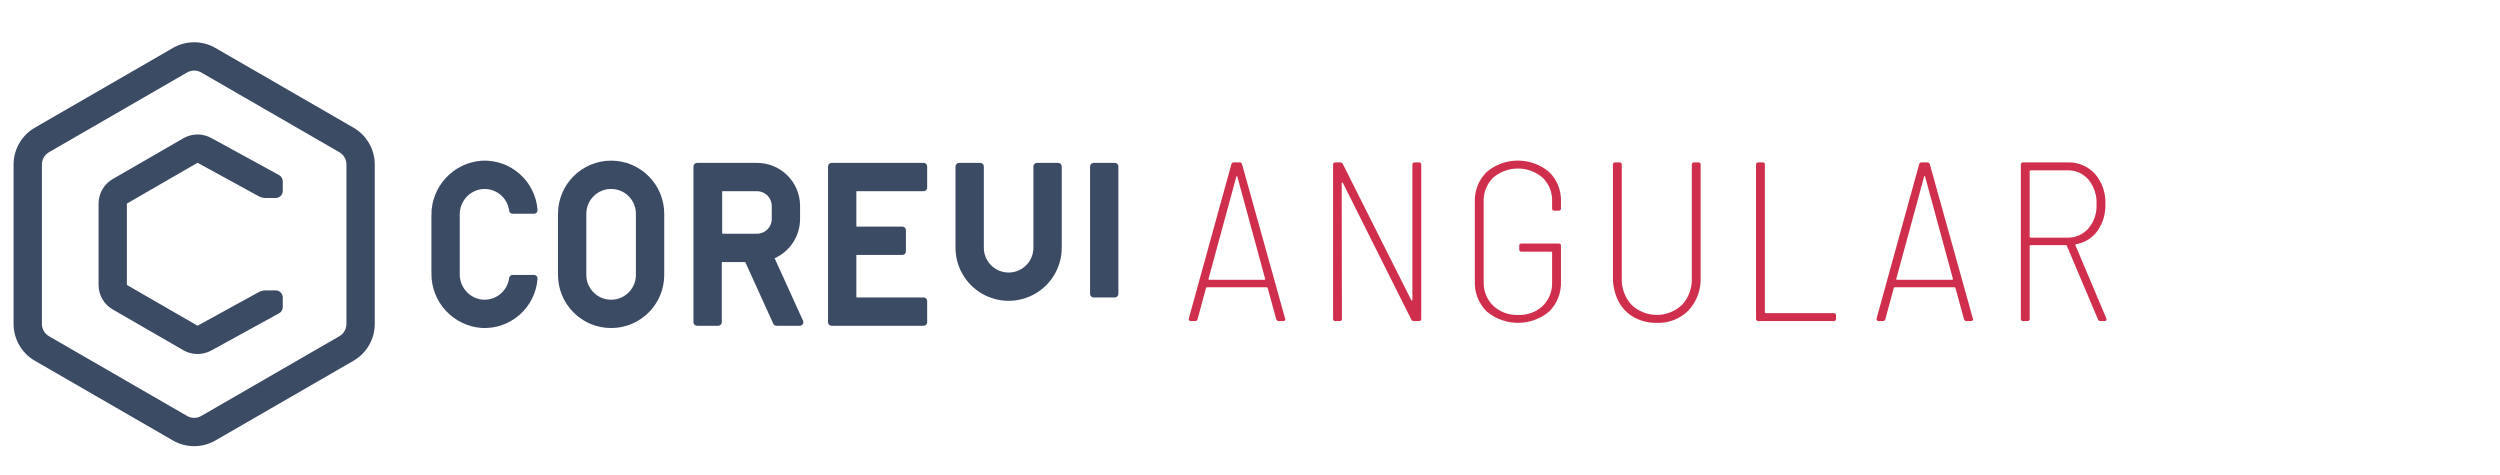
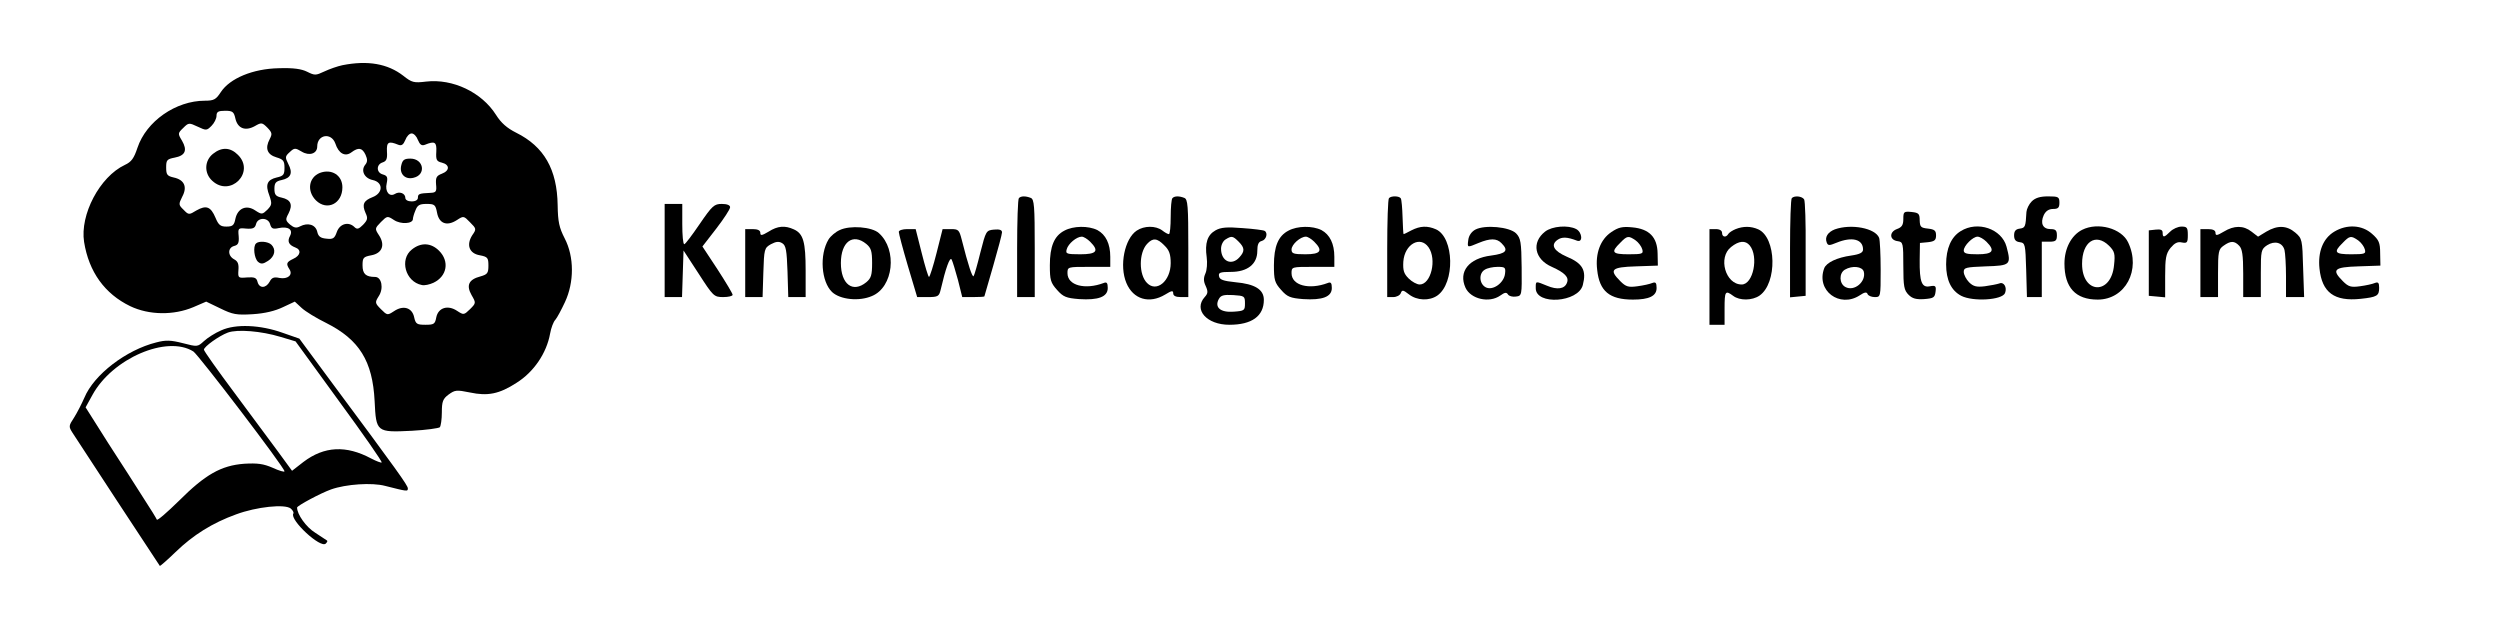
- <svg xmlns="http://www.w3.org/2000/svg" viewBox="0 0 706 134">
-   <defs>
-     <style>
-       .cls-1 {
-         fill: #cf2f4c;
-       }
-       .cls-2 {
-         fill: #e797a5;
-       }
-       .cls-3 {
-         fill: #3c4b64;
-       }
-     </style>
-   </defs>
-   <g id="Layer_1" data-name="Layer 1">
-     <g>
-       <path class="cls-1" d="M360.418,90.151l-2.432-8.832a.296.296,0,0,0-.32-.191H340.898a.295.295,0,0,0-.32.191L338.21,90.087a.658.658,0,0,1-.704.576H336.29a.586.586,0,0,1-.48-.192.58.58,0,0,1-.096-.512l12.032-43.584a.644.644,0,0,1,.704-.512h1.6a.644.644,0,0,1,.704.512l12.16,43.584.064.191c0,.343-.214.513-.64.513h-1.216A.643.643,0,0,1,360.418,90.151ZM341.315,78.919a.306.306,0,0,0,.224.096h15.488a.308.308,0,0,0,.224-.096c.065-.065.074-.117.032-.16L349.41,49.831c-.043-.085-.086-.128-.128-.128s-.086.043-.128.128l-7.872,28.928C341.239,78.802,341.25,78.855,341.315,78.919Z" />
-       <path class="cls-1" d="M399.502,45.864h1.216a.566.566,0,0,1,.64.64v43.52a.566.566,0,0,1-.64.641h-1.408a.752.752,0,0,1-.768-.448L379.214,51.623c-.086-.085-.16-.117-.224-.097-.063.022-.096.097-.096.225l.064,38.272a.566.566,0,0,1-.64.641h-1.216a.566.566,0,0,1-.64-.641V46.503a.566.566,0,0,1,.64-.64h1.344a.752.752,0,0,1,.768.447l19.328,38.464c.085.087.16.118.224.097s.096-.097.096-.225V46.503A.566.566,0,0,1,399.502,45.864Z" />
-       <path class="cls-1" d="M419.822,87.943a11.281,11.281,0,0,1-3.328-8.48v-22.4a11.286,11.286,0,0,1,3.328-8.48,13.69,13.69,0,0,1,17.632-.032,11.047,11.047,0,0,1,3.36,8.384v1.92a.566.566,0,0,1-.64.641H438.958a.565.565,0,0,1-.64-.641v-1.92a9.019,9.019,0,0,0-2.656-6.752,10.771,10.771,0,0,0-14.016,0,9.095,9.095,0,0,0-2.656,6.816V79.527a9.037,9.037,0,0,0,2.688,6.816,9.714,9.714,0,0,0,7.04,2.592,9.562,9.562,0,0,0,6.976-2.559,8.966,8.966,0,0,0,2.624-6.72v-8.32a.227.227,0,0,0-.256-.256h-8.384a.565.565,0,0,1-.64-.641V69.415a.566.566,0,0,1,.64-.641h10.496a.567.567,0,0,1,.64.641v9.983a11.347,11.347,0,0,1-3.328,8.576,13.734,13.734,0,0,1-17.664-.032Z" />
-       <path class="cls-1" d="M461.384,89.576a10.904,10.904,0,0,1-4.353-4.544,14.464,14.464,0,0,1-1.536-6.784V46.503a.566.566,0,0,1,.64-.64h1.216a.566.566,0,0,1,.64.64v32a10.543,10.543,0,0,0,2.721,7.552,10.36,10.36,0,0,0,14.336,0,10.551,10.551,0,0,0,2.72-7.552v-32a.566.566,0,0,1,.64-.64h1.216a.566.566,0,0,1,.64.64V78.247a13.012,13.012,0,0,1-3.392,9.376,11.898,11.898,0,0,1-9.024,3.552A12.854,12.854,0,0,1,461.384,89.576Z" />
-       <path class="cls-1" d="M495.905,90.023V46.503a.566.566,0,0,1,.64-.64h1.216a.566.566,0,0,1,.64.64v41.664a.226.226,0,0,0,.256.256h19.2a.567.567,0,0,1,.641.64v.96a.566.566,0,0,1-.641.641H496.545A.566.566,0,0,1,495.905,90.023Z" />
-       <path class="cls-1" d="M554.644,90.151l-2.432-8.832a.296.296,0,0,0-.32-.191H535.123a.294.294,0,0,0-.319.191l-2.368,8.769a.659.659,0,0,1-.704.576h-1.216a.589.589,0,0,1-.48-.192.582.582,0,0,1-.096-.512l12.032-43.584a.643.643,0,0,1,.704-.512h1.6a.644.644,0,0,1,.704.512l12.16,43.584.064.191c0,.343-.214.513-.64.513h-1.216A.642.642,0,0,1,554.644,90.151ZM535.539,78.919a.31.31,0,0,0,.225.096h15.488a.31.31,0,0,0,.224-.096c.064-.065.074-.117.032-.16l-7.872-28.928c-.043-.085-.086-.128-.128-.128s-.086.043-.128.128l-7.872,28.928C535.464,78.802,535.476,78.855,535.539,78.919Z" />
-       <path class="cls-1" d="M592.447,90.151,583.68,69.415a.252.252,0,0,0-.256-.192H573.44a.226.226,0,0,0-.256.256V90.023a.566.566,0,0,1-.64.641h-1.216a.565.565,0,0,1-.64-.641V46.503a.566.566,0,0,1,.64-.64h12.544a9.978,9.978,0,0,1,7.744,3.232A12.202,12.202,0,0,1,594.56,57.639a12.434,12.434,0,0,1-2.24,7.584,9.363,9.363,0,0,1-6.08,3.744q-.256.129-.128.32l8.704,20.607.064.256c0,.343-.192.513-.576.513h-1.152A.703.703,0,0,1,592.447,90.151ZM573.184,48.359v18.496a.227.227,0,0,0,.256.257h10.304a7.669,7.669,0,0,0,6.017-2.593,9.878,9.878,0,0,0,2.304-6.815,10.289,10.289,0,0,0-2.272-6.977,7.604,7.604,0,0,0-6.048-2.624H573.44A.226.226,0,0,0,573.184,48.359Z" />
-     </g>
-     <g>
-       <g>
-         <path class="cls-3" d="M99.835,36.058l-39-22.517a12,12,0,0,0-12,0l-39,22.517a12.034,12.034,0,0,0-6,10.392V91.483a12.033,12.033,0,0,0,6,10.392l39,22.517a12,12,0,0,0,12,0l39-22.517a12.033,12.033,0,0,0,6-10.392V46.45A12.033,12.033,0,0,0,99.835,36.058Zm-2,55.426a4,4,0,0,1-2,3.464l-39,22.517a4.001,4.001,0,0,1-4,0l-39-22.517a4,4,0,0,1-2-3.464V46.45a4,4,0,0,1,2-3.464l39-22.517a4,4,0,0,1,4,0l39,22.517a4,4,0,0,1,2,3.464Z" />
-         <path class="cls-3" d="M77.857,82.005h-2.866a4,4,0,0,0-1.925.493L55.785,91.983,35.835,80.465V57.487l19.95-11.518,17.289,9.455a3.999,3.999,0,0,0,1.919.491h2.863a2,2,0,0,0,2-2V51.202a2,2,0,0,0-1.04-1.755L59.628,38.952a8.039,8.039,0,0,0-7.843.09L31.835,50.56a8.025,8.025,0,0,0-4,6.929v22.976a8,8,0,0,0,4,6.928l19.95,11.519a8.043,8.043,0,0,0,7.843.088l19.19-10.531a2,2,0,0,0,1.038-1.753v-2.71A2,2,0,0,0,77.857,82.005Z" />
-       </g>
-       <g>
-         <path class="cls-3" d="M172.58,45.362a15.017,15.017,0,0,0-15,14.999V77.639a15,15,0,0,0,30,0V60.361A15.017,15.017,0,0,0,172.58,45.362Zm7,32.277a7,7,0,0,1-14,0V60.361a7,7,0,0,1,14,0Z" />
-         <path class="cls-3" d="M135.914,53.421a7.01,7.01,0,0,1,7.868,6.075.989.989,0,0,0,.984.865h6.03a1.011,1.011,0,0,0,.999-1.097,15.018,15.018,0,0,0-15.716-13.884,15.288,15.288,0,0,0-14.244,15.416V77.204A15.288,15.288,0,0,0,136.079,92.62a15.018,15.018,0,0,0,15.716-13.884,1.011,1.011,0,0,0-.999-1.097h-6.03a.989.989,0,0,0-.984.865,7.01,7.01,0,0,1-7.868,6.076,7.164,7.164,0,0,1-6.079-7.185V60.606A7.164,7.164,0,0,1,135.914,53.421Z" />
-         <path class="cls-3" d="M218.757,72.928a12.159,12.159,0,0,0,7.184-11.077V58.149A12.149,12.149,0,0,0,213.792,46H196.835a1,1,0,0,0-1,1V91a1,1,0,0,0,1,1h6a1,1,0,0,0,1-1V74h6.622l7.915,17.414a1,1,0,0,0,.91.586h6.591a1,1,0,0,0,.91-1.414Zm-.816-11.077A4.154,4.154,0,0,1,213.793,66h-9.851V54h9.851a4.154,4.154,0,0,1,4.149,4.149Z" />
-         <path class="cls-3" d="M260.835,46h-26a1,1,0,0,0-1,1V91a1,1,0,0,0,1,1h26a1,1,0,0,0,1-1V85a1,1,0,0,0-1-1h-19V72h13a1,1,0,0,0,1-1V65a1,1,0,0,0-1-1h-13V54h19a1,1,0,0,0,1-1V47A1,1,0,0,0,260.835,46Z" />
-         <path class="cls-3" d="M298.835,46h-6a1,1,0,0,0-1,1V69.647a7.007,7.007,0,1,1-14,0V47a1,1,0,0,0-1-1h-6a1,1,0,0,0-1,1V69.647a15.003,15.003,0,1,0,30,0V47A1,1,0,0,0,298.835,46Z" />
-         <rect class="cls-3" x="307.835" y="46" width="8" height="38" rx="1" />
-       </g>
-     </g>
+ <svg xmlns="http://www.w3.org/2000/svg" version="1.0" width="993pt" height="251pt" viewBox="0 0 993 251" preserveAspectRatio="xMidYMid meet">
+   <g transform="translate(0,251) scale(0.1,-0.1)" fill="#000000" stroke="none">
+     <path d="M1360 2251 c-19 -4 -51 -15 -72 -25 -34 -16 -38 -16 -68 -1 -22 11 -54 16 -113 14 -102 -2 -194 -40 -230 -95 -19 -29 -27 -34 -63 -34 -116 0 -233 -82 -268 -187 -14 -42 -24 -56 -50 -68 -100 -47 -179 -198 -162 -306 19 -119 82 -206 183 -255 75 -36 173 -37 251 -4 l51 22 56 -27 c49 -24 64 -27 129 -23 48 3 89 13 120 28 l47 22 27 -25 c15 -14 59 -41 98 -60 131 -66 184 -151 192 -310 6 -124 7 -125 149 -118 56 3 105 10 110 14 4 5 8 31 8 59 0 43 4 54 27 71 25 18 31 19 85 8 70 -15 116 -6 184 38 69 43 120 118 134 196 4 22 13 47 21 55 7 8 24 40 38 70 37 79 37 180 -1 253 -22 43 -27 66 -28 132 -2 142 -54 233 -165 288 -36 18 -60 39 -80 71 -57 90 -172 144 -277 132 -49 -6 -57 -4 -91 23 -62 48 -141 62 -242 42z m-425 -212 c9 -39 39 -51 77 -30 26 15 29 15 50 -6 19 -20 20 -25 9 -46 -19 -36 -10 -61 27 -72 27 -8 32 -14 32 -41 0 -28 -4 -33 -31 -39 -38 -9 -46 -28 -29 -72 11 -32 10 -37 -8 -56 -20 -19 -22 -20 -48 -3 -35 24 -70 9 -79 -33 -5 -26 -11 -31 -36 -31 -23 0 -31 6 -43 35 -19 45 -37 51 -76 29 -29 -18 -31 -18 -51 3 -20 19 -20 22 -5 52 21 39 8 67 -34 76 -26 6 -30 11 -30 40 0 29 3 33 34 39 42 8 51 29 29 67 -17 28 -17 30 5 51 21 21 23 21 57 5 34 -16 36 -16 55 3 11 11 20 29 20 40 0 16 7 20 34 20 30 0 35 -4 41 -31z m725 -85 c8 -19 15 -24 28 -19 39 16 47 11 45 -27 -2 -33 1 -39 22 -44 32 -8 32 -32 0 -44 -21 -8 -25 -15 -23 -42 3 -29 0 -33 -22 -34 -45 -2 -50 -4 -50 -19 0 -9 -9 -15 -25 -15 -15 0 -25 6 -25 14 0 18 -23 27 -41 16 -22 -14 -41 9 -33 42 5 24 2 30 -15 35 -27 7 -27 40 -1 48 15 5 19 14 17 43 -2 38 6 43 45 27 13 -5 20 0 28 19 5 14 16 26 25 26 9 0 20 -12 25 -26z m-328 -14 c13 -40 39 -54 64 -35 28 21 43 18 56 -10 8 -18 8 -28 -1 -39 -19 -23 -4 -54 29 -61 43 -9 42 -52 0 -68 -36 -14 -43 -29 -28 -63 10 -21 8 -28 -10 -47 -17 -17 -24 -19 -34 -9 -23 23 -58 14 -70 -19 -9 -26 -15 -30 -41 -27 -24 2 -33 9 -37 28 -7 28 -37 37 -68 21 -15 -8 -24 -6 -40 7 -18 16 -19 20 -6 44 18 35 9 55 -27 63 -24 5 -29 12 -29 35 0 23 5 30 29 35 37 8 45 28 26 64 -13 26 -13 30 6 47 18 17 22 17 47 2 31 -19 62 -8 62 20 0 48 56 57 72 12z m404 -275 c8 -43 39 -55 79 -29 26 17 27 17 52 -9 25 -25 26 -27 9 -51 -25 -39 -12 -73 30 -80 31 -6 34 -10 34 -41 0 -30 -4 -35 -32 -43 -46 -12 -57 -35 -35 -74 18 -31 18 -32 -6 -56 -24 -23 -25 -24 -51 -7 -37 25 -75 13 -83 -25 -5 -27 -9 -30 -43 -30 -34 0 -39 3 -45 30 -8 38 -43 49 -80 24 -26 -17 -27 -17 -52 8 -24 24 -24 27 -9 51 21 31 12 77 -14 77 -37 0 -50 12 -50 46 0 30 3 34 35 40 43 8 56 41 30 80 -17 26 -16 27 8 52 25 25 26 25 52 8 27 -18 75 -15 75 4 0 5 4 20 10 34 8 21 16 26 44 26 32 0 36 -3 42 -35z m-663 -46 c5 -17 11 -20 34 -15 38 8 58 -6 45 -31 -12 -22 -5 -36 21 -46 25 -9 21 -32 -8 -45 -27 -13 -30 -19 -15 -42 14 -22 -7 -40 -40 -34 -22 5 -31 1 -39 -15 -15 -27 -41 -27 -48 -1 -4 17 -12 20 -42 18 -35 -3 -36 -2 -34 29 2 24 -2 35 -17 43 -26 14 -26 46 0 53 16 4 20 12 18 39 -3 32 -2 33 30 30 27 -2 35 2 39 18 7 28 49 27 56 -1z" />
+     <path d="M846 1899 c-34 -27 -36 -77 -3 -107 72 -67 172 34 102 103 -30 30 -64 32 -99 4z" />
+     <path d="M1594 1854 c-9 -34 15 -59 49 -50 51 12 40 76 -13 76 -24 0 -31 -5 -36 -26z" />
+     <path d="M1270 1823 c-44 -18 -52 -72 -15 -109 44 -43 105 -13 105 52 0 48 -43 75 -90 57z" />
+     <path d="M1636 1519 c-50 -39 -26 -128 39 -141 11 -3 32 2 47 9 54 26 64 85 22 127 -32 32 -72 34 -108 5z" />
+     <path d="M1017 1543 c-13 -12 -7 -60 8 -73 12 -10 20 -9 40 4 27 18 32 45 13 64 -13 13 -50 16 -61 5z" />
+     <path d="M4047 1723 c-4 -3 -7 -93 -7 -200 l0 -193 35 0 35 0 0 194 c0 168 -2 195 -16 200 -20 8 -39 8 -47 -1z" />
+     <path d="M4657 1723 c-4 -3 -7 -37 -7 -75 0 -37 -3 -68 -7 -68 -5 0 -17 7 -27 15 -26 19 -71 19 -101 -1 -48 -32 -70 -139 -41 -208 27 -65 91 -84 154 -46 26 16 32 17 32 5 0 -10 10 -15 30 -15 l30 0 0 194 c0 168 -2 195 -16 200 -20 8 -39 8 -47 -1z m-32 -188 c19 -18 25 -35 25 -70 0 -71 -56 -118 -94 -79 -33 33 -33 119 0 155 23 25 40 24 69 -6z" />
+     <path d="M5517 1723 c-4 -3 -7 -93 -7 -200 l0 -193 24 0 c13 0 27 7 30 16 5 13 9 13 32 -5 32 -25 81 -27 113 -5 71 50 67 230 -5 263 -34 15 -63 14 -98 -4 -15 -8 -29 -15 -31 -15 -1 0 -3 30 -4 67 -1 36 -4 70 -7 75 -6 10 -38 11 -47 1z m157 -195 c34 -48 10 -148 -35 -148 -11 0 -31 11 -44 24 -19 19 -23 32 -21 67 5 69 67 104 100 57z" />
+     <path d="M7117 1723 c-4 -3 -7 -94 -7 -200 l0 -194 31 3 31 3 0 186 c1 102 -2 191 -6 197 -8 13 -39 16 -49 5z" />
+     <path d="M8070 1710 c-11 -11 -20 -30 -21 -42 -3 -59 -5 -63 -26 -66 -17 -2 -23 -10 -23 -27 0 -17 6 -25 23 -27 21 -3 22 -8 25 -110 l3 -108 29 0 30 0 0 110 0 110 30 0 c25 0 30 4 30 25 0 20 -5 25 -25 25 -31 0 -42 23 -27 56 8 16 20 24 37 24 20 0 25 5 25 25 0 23 -4 25 -45 25 -32 0 -51 -6 -65 -20z" />
+     <path d="M2640 1515 l0 -185 35 0 34 0 3 93 3 92 60 -92 c58 -90 61 -93 98 -93 20 0 37 4 37 9 0 5 -27 50 -60 101 l-60 91 55 71 c30 39 55 77 55 85 0 8 -12 13 -33 13 -30 0 -38 -7 -88 -80 -30 -44 -57 -80 -61 -80 -5 0 -8 36 -8 80 l0 80 -35 0 -35 0 0 -185z" />
+     <path d="M7560 1640 c0 -24 -6 -33 -26 -40 -31 -12 -29 -44 4 -48 21 -3 22 -8 22 -98 0 -82 3 -97 21 -115 15 -15 30 -19 62 -17 37 3 42 6 45 29 3 23 0 26 -22 22 -33 -7 -42 17 -41 105 l1 67 32 3 c26 3 32 8 32 27 0 19 -6 24 -32 27 -29 3 -32 7 -33 33 0 26 -4 30 -32 33 -31 3 -33 1 -33 -28z" />
+     <path d="M3053 1590 c-27 -16 -33 -17 -33 -5 0 10 -10 15 -30 15 l-30 0 0 -135 0 -135 35 0 34 0 3 97 c3 94 4 98 30 113 21 11 32 12 45 4 15 -9 18 -29 21 -113 l3 -101 34 0 35 0 0 105 c0 114 -9 147 -47 164 -35 16 -64 14 -100 -9z" />
+     <path d="M3335 1596 c-16 -7 -36 -24 -44 -37 -37 -61 -29 -168 14 -209 32 -30 107 -38 158 -16 86 35 102 184 28 250 -27 25 -115 32 -156 12z m106 -55 c19 -16 23 -28 23 -76 0 -48 -4 -60 -23 -76 -54 -44 -101 -8 -101 76 0 84 47 120 101 76z" />
+     <path d="M4228 1594 c-41 -21 -58 -63 -58 -138 0 -58 3 -69 29 -98 24 -27 36 -32 87 -36 77 -5 114 9 114 44 0 20 -4 25 -16 20 -74 -28 -144 -10 -144 39 0 25 1 25 85 25 l85 0 0 40 c0 52 -18 88 -51 106 -36 18 -96 17 -131 -2z m102 -44 c37 -37 26 -50 -39 -50 -55 0 -59 2 -54 20 6 22 39 50 60 50 7 0 22 -9 33 -20z" />
+     <path d="M4828 1595 c-32 -18 -43 -50 -35 -107 3 -22 1 -51 -5 -64 -8 -18 -8 -31 1 -50 10 -22 9 -30 -4 -44 -45 -50 8 -110 98 -110 89 0 137 34 137 99 0 41 -35 63 -113 70 -48 5 -63 10 -65 24 -3 14 4 17 47 17 66 0 105 31 105 83 0 26 5 37 18 40 18 5 25 32 11 40 -5 3 -44 8 -88 11 -62 5 -86 3 -107 -9z m92 -45 c24 -24 25 -38 3 -62 -31 -35 -73 -16 -73 34 0 15 8 31 18 37 24 15 29 14 52 -9z m25 -245 c0 -28 -2 -30 -45 -33 -52 -4 -77 17 -59 50 8 15 19 18 57 16 45 -3 47 -4 47 -33z" />
+     <path d="M5118 1594 c-41 -21 -58 -63 -58 -138 0 -58 3 -69 29 -98 24 -27 36 -32 87 -36 77 -5 114 9 114 44 0 20 -4 25 -16 20 -74 -28 -144 -10 -144 39 0 25 1 25 85 25 l85 0 0 40 c0 52 -18 88 -51 106 -36 18 -96 17 -131 -2z m102 -44 c36 -36 26 -50 -35 -50 -48 0 -55 3 -55 19 0 20 35 51 57 51 7 0 22 -9 33 -20z" />
+     <path d="M5860 1598 c-15 -8 -26 -24 -28 -41 -4 -32 -5 -31 41 -12 46 19 72 19 91 -1 29 -29 19 -41 -41 -49 -89 -11 -131 -64 -102 -128 21 -45 94 -62 138 -31 18 13 25 14 31 4 4 -6 18 -10 31 -8 24 3 24 4 23 116 -1 101 -4 116 -22 135 -26 26 -124 35 -162 15z m118 -175 c-4 -37 -49 -69 -77 -54 -26 14 -28 56 -3 70 9 6 32 11 50 11 30 0 33 -2 30 -27z" />
+     <path d="M6137 1590 c-55 -43 -42 -110 27 -140 51 -23 69 -41 60 -63 -9 -25 -39 -29 -79 -12 -47 19 -45 20 -45 -10 0 -68 169 -57 187 13 15 58 0 86 -65 113 -50 22 -64 46 -36 66 18 13 39 12 78 -3 24 -9 21 33 -3 46 -32 17 -96 12 -124 -10z" />
+     <path d="M6400 1588 c-43 -29 -64 -84 -56 -150 9 -85 49 -118 142 -118 64 0 94 14 94 46 0 21 -4 25 -17 20 -9 -4 -36 -10 -59 -13 -36 -5 -46 -2 -68 20 -46 46 -36 56 62 59 l87 3 -1 48 c-1 65 -33 98 -101 104 -39 4 -55 0 -83 -19z m97 -33 c11 -8 23 -24 26 -35 5 -18 1 -20 -54 -20 -65 0 -72 8 -34 45 28 29 33 30 62 10z" />
+     <path d="M6894 1600 c-12 -5 -25 -13 -29 -19 -9 -16 -25 -13 -25 4 0 9 -9 15 -25 15 l-25 0 0 -190 0 -190 30 0 30 0 0 65 c0 69 3 73 34 50 26 -20 76 -19 105 1 71 50 67 230 -5 263 -29 13 -60 13 -90 1z m56 -65 c36 -44 14 -155 -32 -155 -65 0 -95 108 -42 149 31 25 57 27 74 6z" />
+     <path d="M7288 1599 c-28 -11 -41 -31 -32 -53 5 -12 10 -12 39 0 61 25 105 14 105 -27 0 -12 -12 -19 -47 -24 -57 -8 -98 -28 -107 -50 -34 -89 61 -160 141 -108 19 13 28 14 31 5 2 -6 15 -12 28 -12 24 0 24 0 24 109 0 60 -3 117 -6 126 -15 39 -111 57 -176 34z m115 -168 c10 -40 -38 -80 -73 -61 -25 13 -26 55 -2 69 29 17 69 13 75 -8z" />
+     <path d="M7788 1592 c-38 -23 -58 -69 -58 -132 0 -62 20 -104 60 -125 47 -24 163 -17 174 11 9 23 -5 46 -23 38 -9 -3 -35 -8 -57 -11 -33 -4 -46 -1 -63 16 -11 11 -21 30 -21 41 0 17 8 19 87 22 99 3 102 6 83 78 -19 71 -115 104 -182 62z m102 -42 c36 -36 26 -50 -35 -50 -42 0 -55 3 -55 15 0 19 36 55 55 55 8 0 24 -9 35 -20z" />
+     <path d="M8270 1597 c-43 -22 -70 -74 -70 -134 0 -95 44 -143 132 -143 110 0 173 118 121 227 -26 56 -120 82 -183 50z m107 -63 c22 -22 25 -32 20 -77 -11 -120 -127 -116 -127 5 0 88 54 124 107 72z" />
+     <path d="M8620 1590 c-24 -24 -30 -25 -30 -4 0 11 -8 14 -27 12 l-28 -3 0 -130 0 -130 33 -3 32 -3 0 84 c0 71 3 89 21 112 16 19 28 26 45 22 21 -4 24 -1 24 29 0 30 -3 34 -25 34 -14 0 -34 -9 -45 -20z" />
+     <path d="M8833 1590 c-27 -16 -33 -17 -33 -5 0 10 -10 15 -30 15 l-30 0 0 -135 0 -135 35 0 35 0 0 94 c0 87 2 96 22 110 28 20 43 20 62 0 12 -12 16 -37 16 -110 l0 -94 35 0 35 0 0 95 c0 89 1 95 25 111 30 19 61 11 69 -19 3 -12 6 -59 6 -104 l0 -83 36 0 36 0 -4 116 c-3 112 -4 117 -31 140 -34 29 -71 30 -115 4 l-33 -20 -26 20 c-32 25 -69 25 -110 0z" />
+     <path d="M9272 1590 c-45 -27 -66 -80 -59 -147 10 -95 59 -131 163 -120 66 7 74 12 74 44 0 20 -4 24 -17 19 -9 -4 -36 -10 -59 -13 -36 -5 -46 -2 -68 20 -46 46 -36 56 62 59 l87 3 -1 49 c0 42 -5 53 -32 77 -40 36 -100 39 -150 9z m95 -35 c11 -8 23 -24 26 -35 5 -18 1 -20 -54 -20 -65 0 -72 8 -34 45 28 29 33 30 62 10z" />
+     <path d="M3570 1589 c0 -7 16 -67 36 -135 l37 -124 43 0 c39 0 44 3 50 28 20 86 37 134 44 121 4 -8 15 -44 25 -81 l17 -68 44 0 c24 0 44 1 44 3 0 1 16 56 35 121 19 66 35 126 35 133 0 10 -10 13 -32 11 -31 -3 -32 -5 -54 -91 -12 -49 -24 -91 -27 -94 -5 -5 -21 42 -47 145 -10 39 -13 42 -43 42 l-33 0 -24 -95 c-13 -52 -27 -95 -30 -95 -3 0 -16 43 -29 95 l-24 95 -34 0 c-18 0 -33 -5 -33 -11z" />
+     <path d="M879 1198 c-24 -10 -55 -30 -69 -43 -25 -23 -26 -23 -84 -8 -47 12 -67 13 -105 3 -120 -30 -248 -128 -286 -220 -11 -25 -29 -60 -41 -79 -21 -32 -22 -35 -6 -60 17 -27 343 -524 347 -529 1 -1 29 23 62 55 70 68 147 116 241 150 81 30 194 42 217 23 8 -7 13 -16 10 -20 -15 -25 109 -140 129 -119 5 5 8 10 5 12 -2 1 -23 15 -47 31 -36 22 -72 73 -72 100 0 7 93 57 135 72 59 21 163 28 215 14 87 -22 90 -23 90 -10 0 12 -44 73 -298 415 l-133 180 -66 23 c-89 32 -187 36 -244 10z m235 -26 l60 -18 173 -238 c96 -131 172 -240 169 -243 -2 -2 -21 5 -42 16 -99 53 -186 49 -269 -14 l-45 -35 -57 78 c-31 42 -110 148 -175 236 -65 87 -118 162 -118 167 0 12 60 55 95 68 38 14 133 6 209 -17z m-346 -58 c21 -14 362 -461 362 -476 0 -4 -21 2 -47 14 -37 16 -60 19 -113 16 -92 -7 -155 -43 -259 -147 -47 -46 -86 -80 -88 -75 -2 5 -25 43 -52 84 -26 41 -89 140 -140 218 l-91 144 27 49 c79 145 296 239 401 173z" />
  </g>
</svg>
